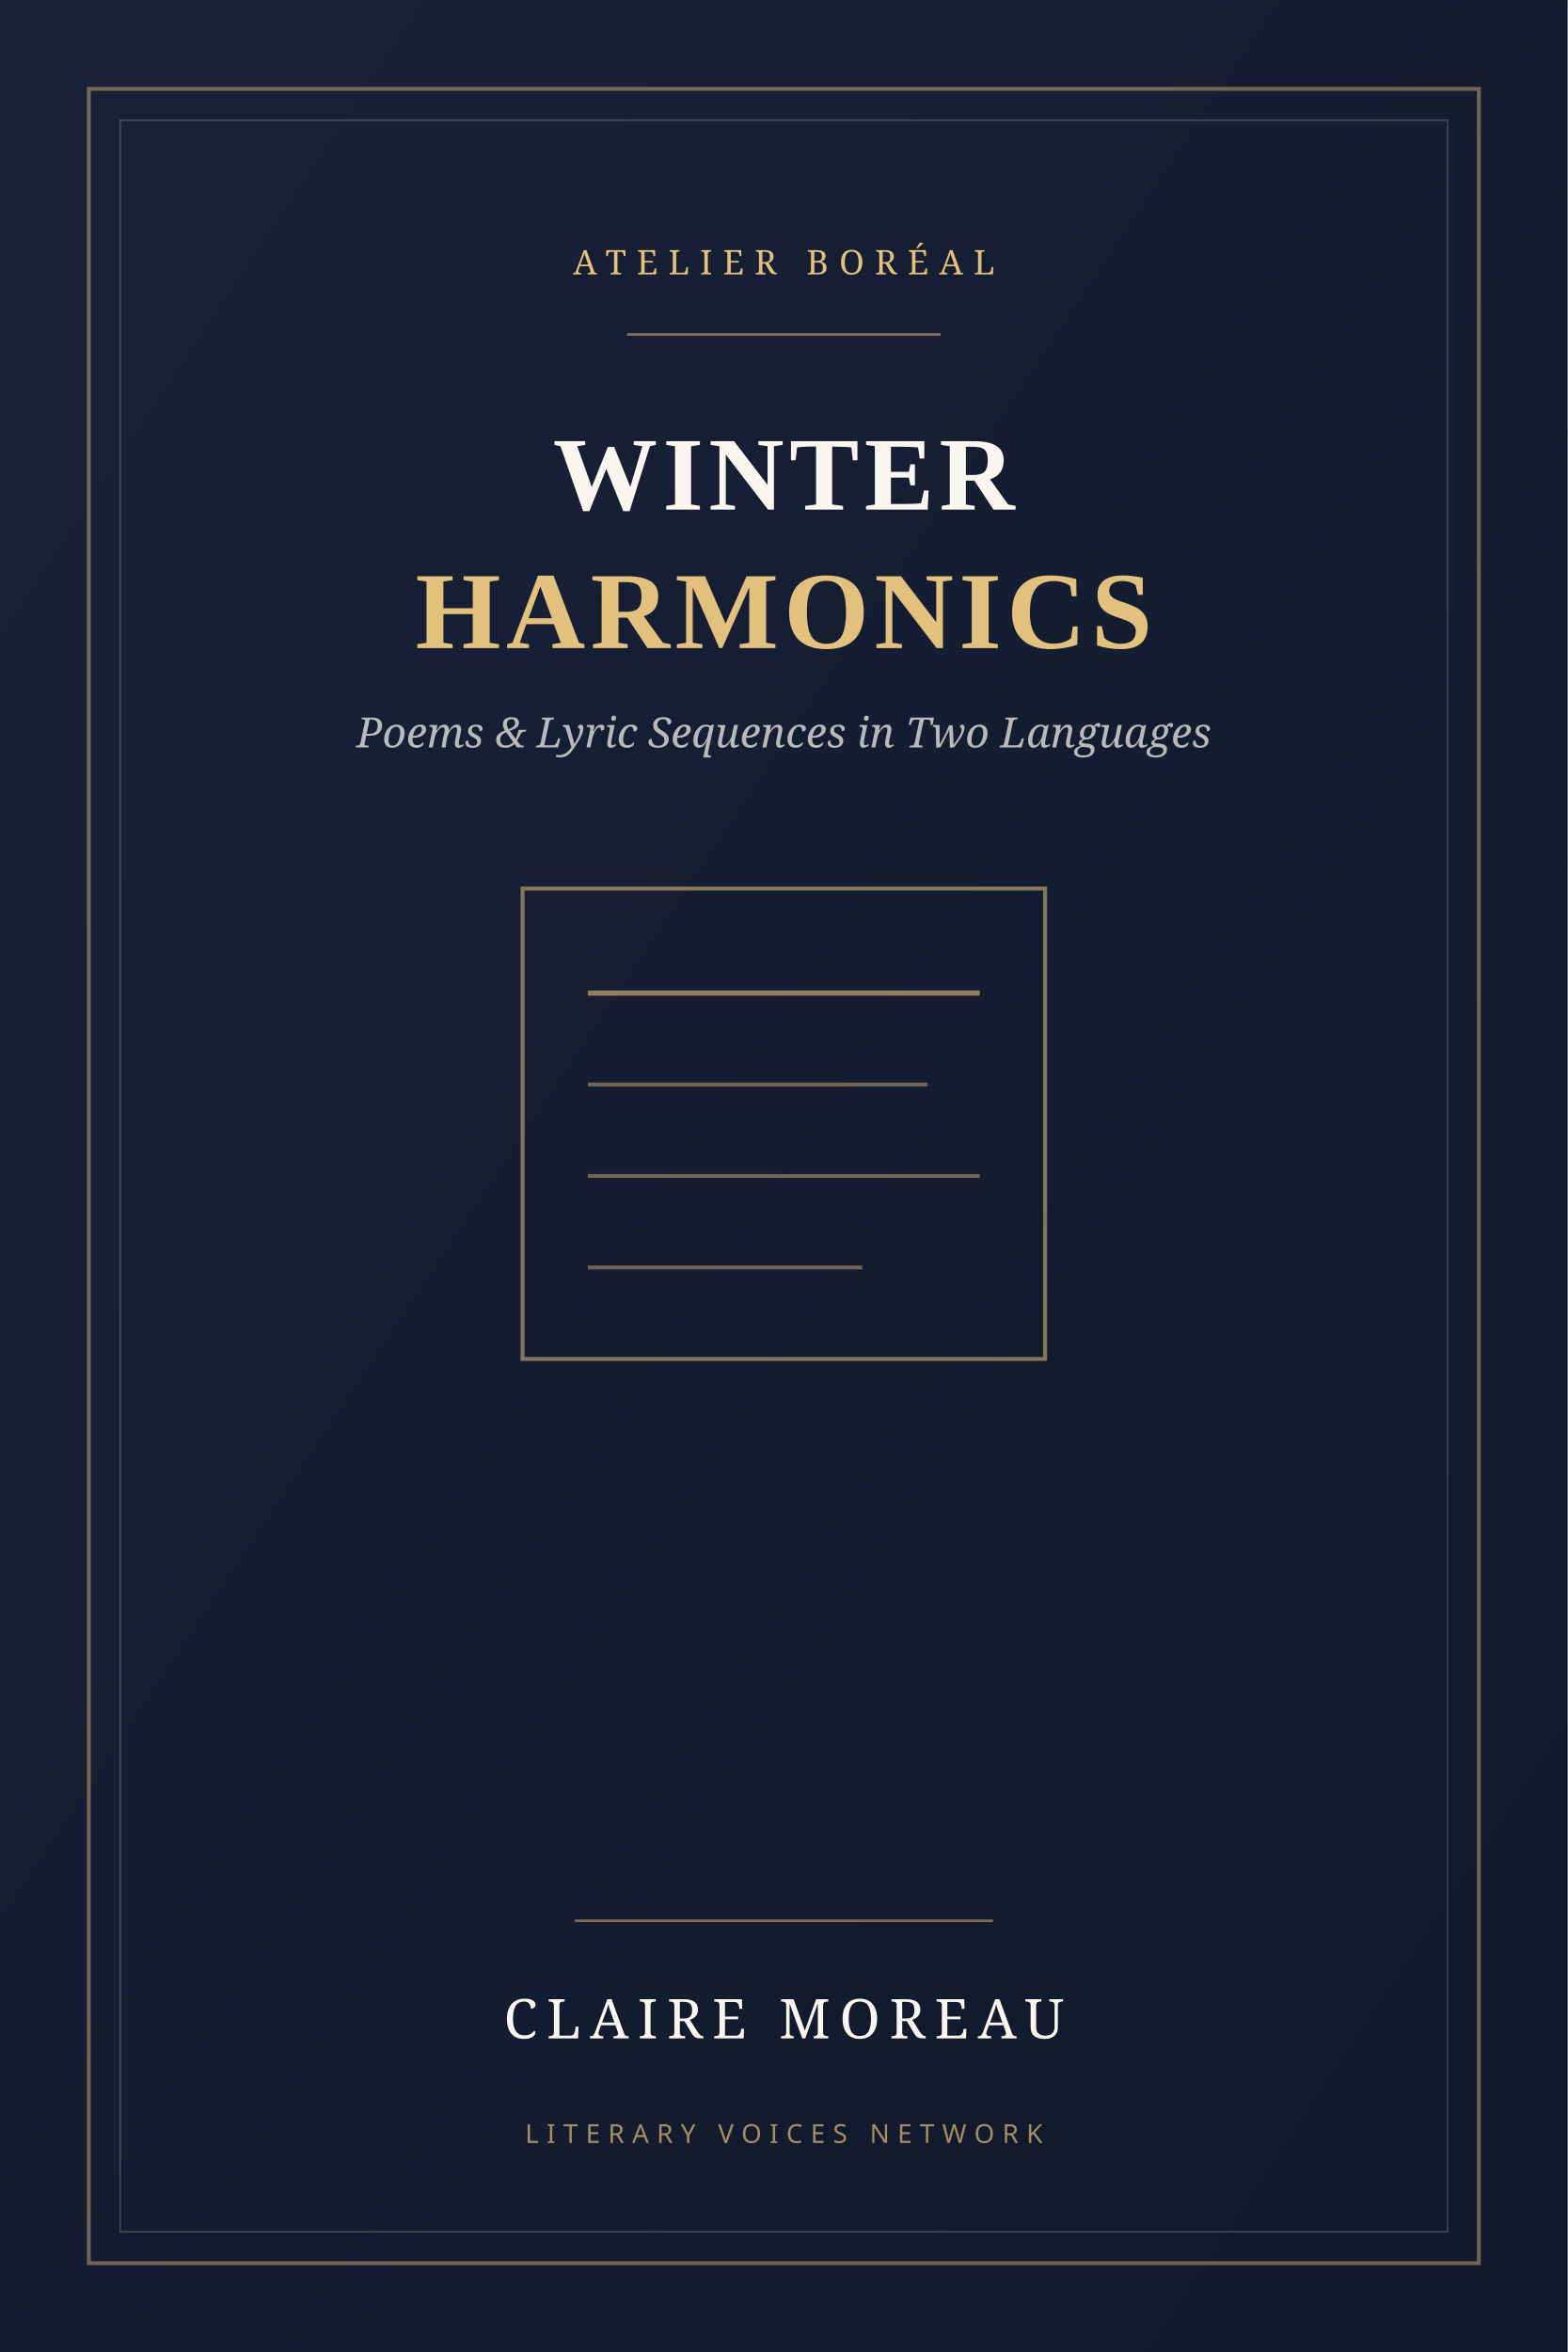
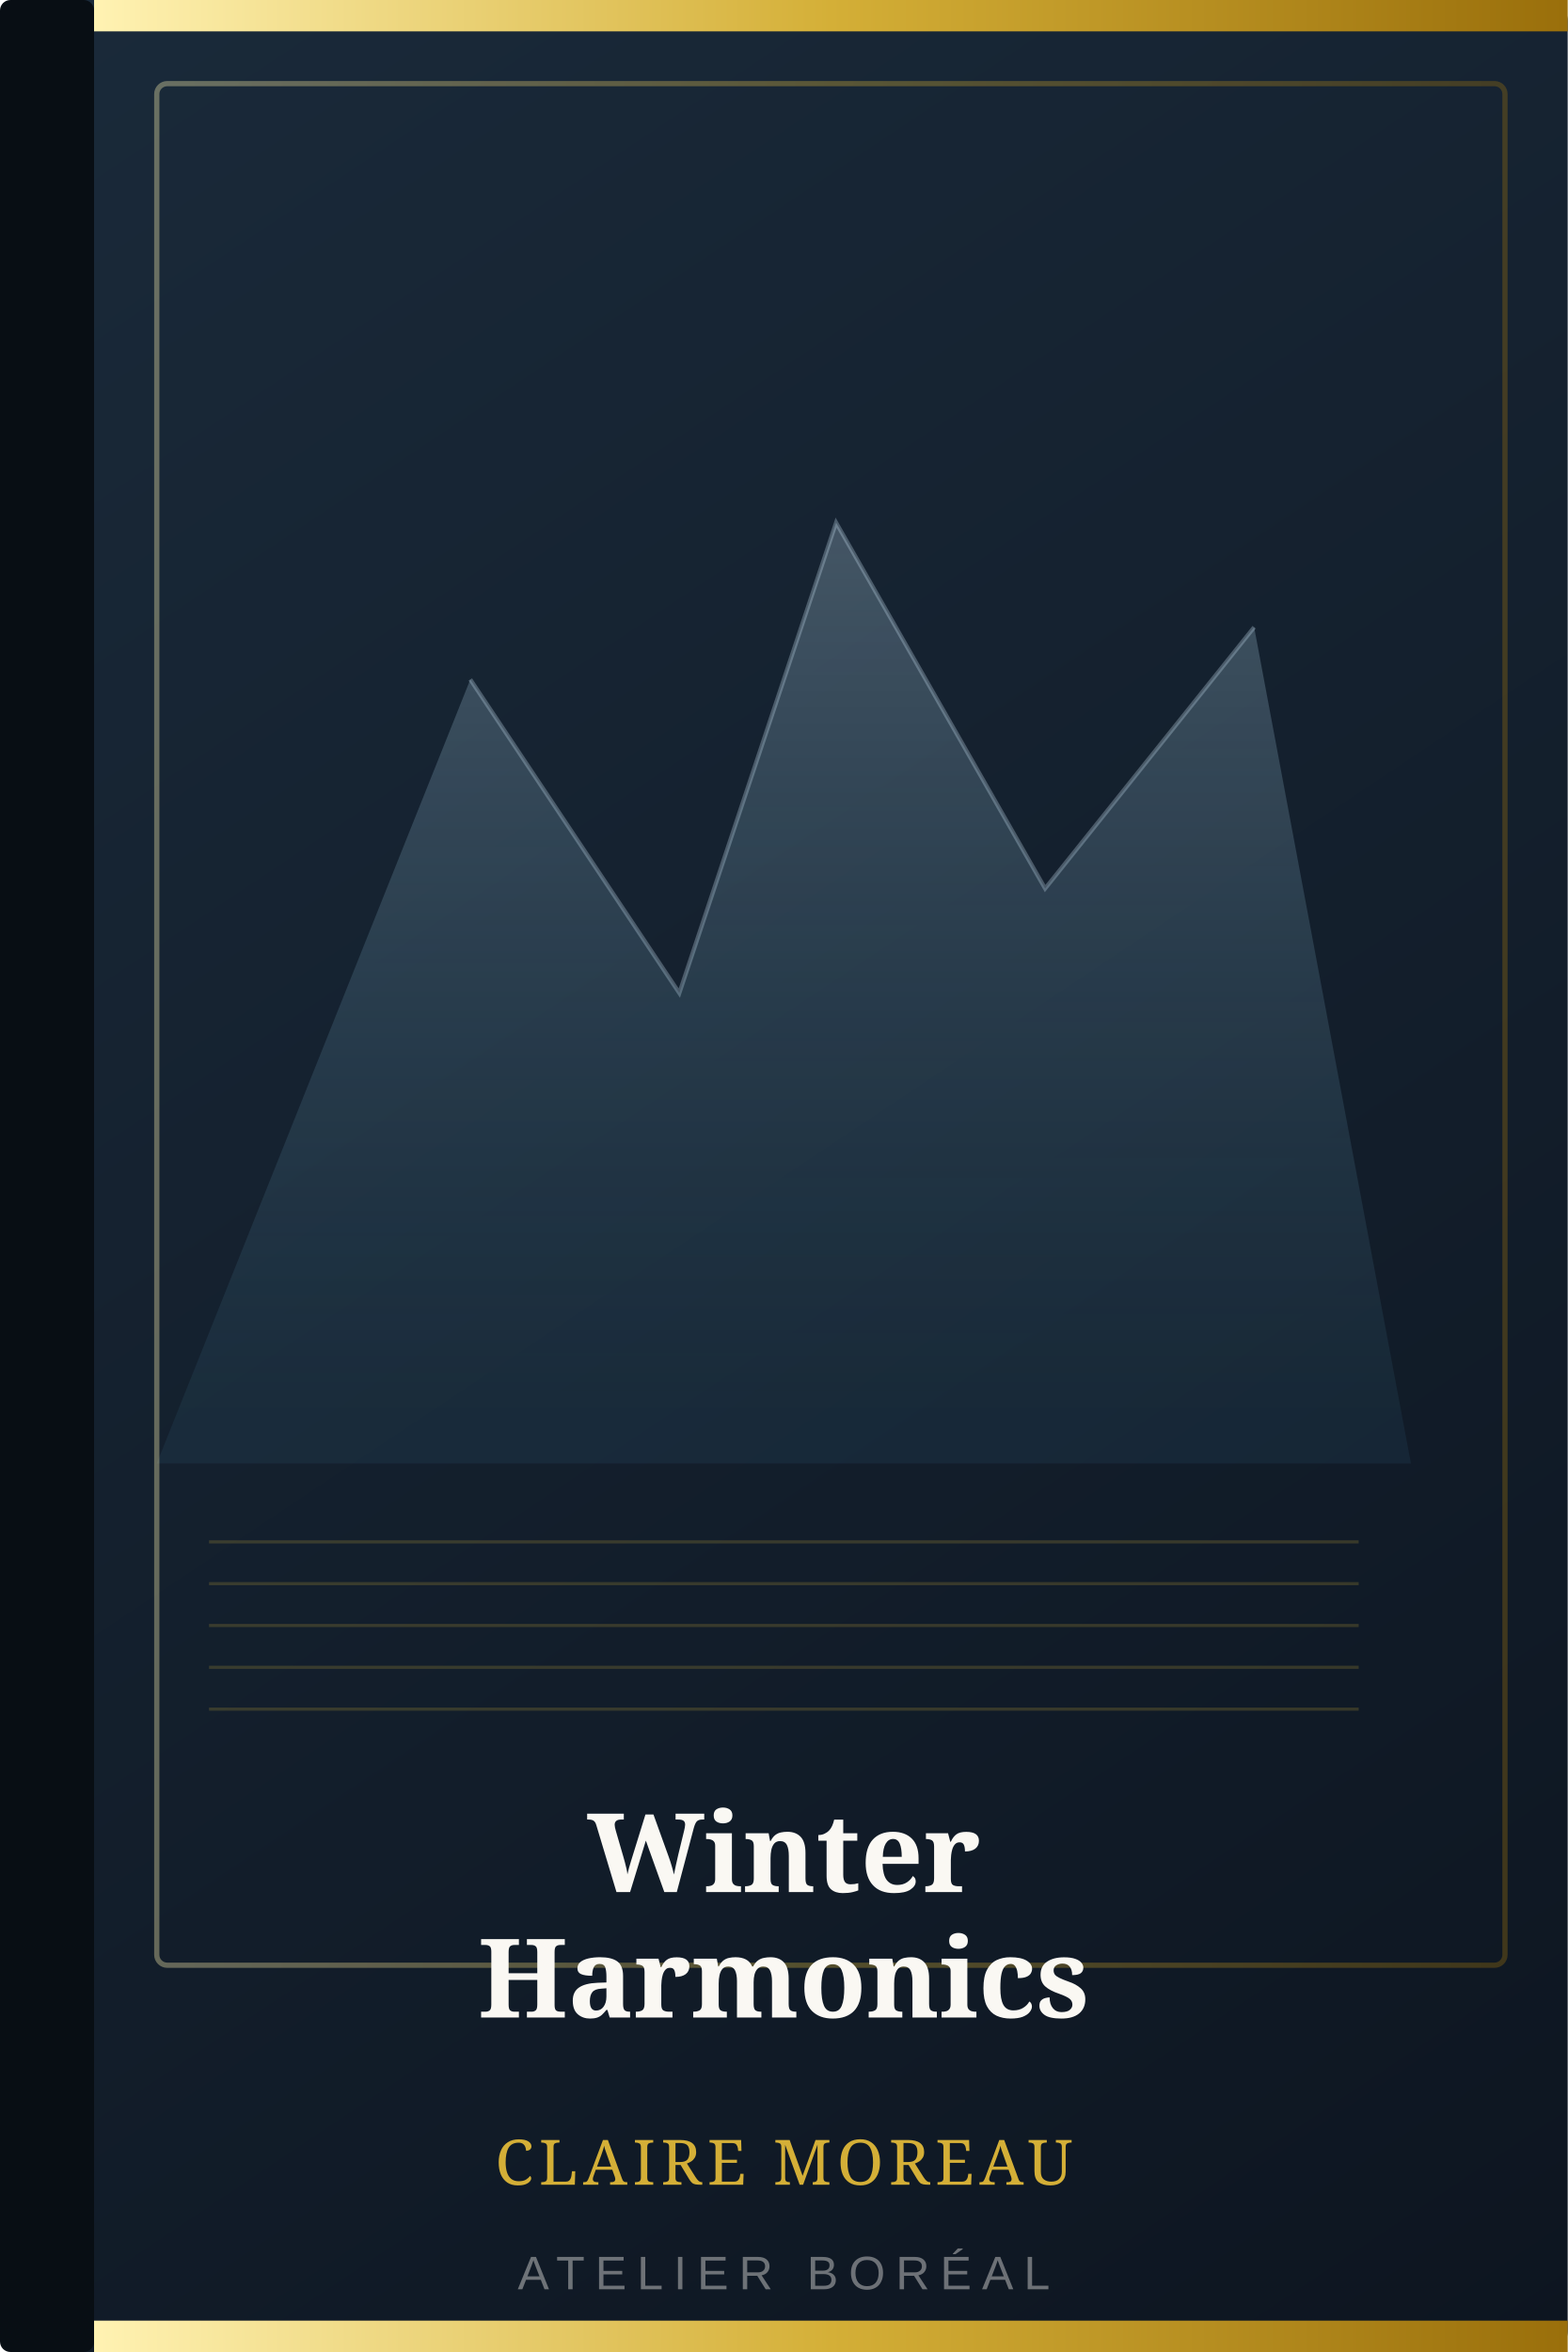
- <svg xmlns="http://www.w3.org/2000/svg" viewBox="0 0 600 900" width="600" height="900">
+ <svg xmlns="http://www.w3.org/2000/svg" viewBox="0 0 300 450" fill="none">
  <defs>
-     <linearGradient id="bg" x1="0%" y1="0%" x2="100%" y2="100%">
-       <stop offset="0%" stop-color="#1A2238" />
-       <stop offset="100%" stop-color="#0F172A" />
+     <linearGradient id="cover" x1="0" y1="0" x2="300" y2="450" gradientUnits="userSpaceOnUse">
+       <stop offset="0%" stop-color="#1a2a3a" />
+       <stop offset="100%" stop-color="#0d1520" />
+     </linearGradient>
+     <linearGradient id="gold" x1="0%" y1="0%" x2="100%" y2="0%">
+       <stop offset="0%" stop-color="#FFF2B2" />
+       <stop offset="50%" stop-color="#D4AF37" />
+       <stop offset="100%" stop-color="#9A6F0B" />
+     </linearGradient>
+     <linearGradient id="ice" x1="0" y1="80" x2="0" y2="270" gradientUnits="userSpaceOnUse">
+       <stop offset="0%" stop-color="#c8e0f0" stop-opacity="0.3" />
+       <stop offset="100%" stop-color="#4a90b0" stop-opacity="0.1" />
    </linearGradient>
  </defs>
-   <rect width="600" height="900" fill="url(#bg)" />
-   <rect x="34" y="34" width="532" height="832" fill="none" stroke="#E2C07D" stroke-width="1.5" stroke-opacity="0.45" />
-   <rect x="46" y="46" width="508" height="808" fill="none" stroke="#F9F6F0" stroke-width="0.6" stroke-opacity="0.2" />
-   <text x="300" y="105" text-anchor="middle" fill="#E2C07D" font-family="Georgia, serif" font-size="13" letter-spacing="4">ATELIER BORÉAL</text>
-   <line x1="240" y1="128" x2="360" y2="128" stroke="#E2C07D" stroke-width="1" stroke-opacity="0.5" />
-   <text x="300" y="195" text-anchor="middle" fill="#F9F6F0" font-family="Georgia, 'Times New Roman', serif" font-size="40" font-weight="bold" letter-spacing="2">WINTER</text>
-   <text x="300" y="248" text-anchor="middle" fill="#E2C07D" font-family="Georgia, 'Times New Roman', serif" font-size="42" font-weight="bold" letter-spacing="2">HARMONICS</text>
-   <text x="300" y="286" text-anchor="middle" fill="#F9F6F0" fill-opacity="0.72" font-family="Georgia, serif" font-style="italic" font-size="16">Poems &amp; Lyric Sequences in Two Languages</text>
-   <rect x="200" y="340" width="200" height="180" fill="none" stroke="#E2C07D" stroke-width="1.5" stroke-opacity="0.55" />
-   <line x1="225" y1="380" x2="375" y2="380" stroke="#E2C07D" stroke-width="2" stroke-opacity="0.6" />
-   <line x1="225" y1="415" x2="355" y2="415" stroke="#E2C07D" stroke-width="1.5" stroke-opacity="0.45" />
-   <line x1="225" y1="450" x2="375" y2="450" stroke="#E2C07D" stroke-width="1.5" stroke-opacity="0.45" />
-   <line x1="225" y1="485" x2="330" y2="485" stroke="#E2C07D" stroke-width="1.5" stroke-opacity="0.45" />
-   <line x1="220" y1="735" x2="380" y2="735" stroke="#E2C07D" stroke-width="1" stroke-opacity="0.5" />
-   <text x="300" y="780" text-anchor="middle" fill="#F9F6F0" font-family="Georgia, serif" font-size="21" letter-spacing="3.5">CLAIRE MOREAU</text>
-   <text x="300" y="820" text-anchor="middle" fill="#E2C07D" fill-opacity="0.7" font-family="sans-serif" font-size="10" letter-spacing="3">LITERARY VOICES NETWORK</text>
+   <rect width="300" height="450" rx="4" fill="url(#cover)" />
+   <rect width="18" height="450" rx="2" fill="#080e14" />
+   <rect x="18" y="0" width="282" height="6" fill="url(#gold)" />
+   <rect x="18" y="444" width="282" height="6" fill="url(#gold)" />
+   <path d="M30 280 L90 130 L130 190 L160 100 L200 170 L240 120 L270 280 Z" fill="url(#ice)" />
+   <path d="M90 130 L130 190 L160 100 L200 170 L240 120" stroke="#c8e0f0" stroke-width="0.8" stroke-opacity="0.3" fill="none" />
+   <g stroke="#D4AF37" stroke-opacity="0.2" stroke-width="0.6">
+     <line x1="40" y1="295" x2="260" y2="295" />
+     <line x1="40" y1="303" x2="260" y2="303" />
+     <line x1="40" y1="311" x2="260" y2="311" />
+     <line x1="40" y1="319" x2="260" y2="319" />
+     <line x1="40" y1="327" x2="260" y2="327" />
+   </g>
+   <rect x="30" y="16" width="258" height="360" rx="2" stroke="url(#gold)" stroke-width="1" fill="none" stroke-opacity="0.35" />
+   <text x="150" y="362" text-anchor="middle" font-family="Georgia, serif" font-size="21" font-weight="bold" fill="#FAF8F3">Winter</text>
+   <text x="150" y="386" text-anchor="middle" font-family="Georgia, serif" font-size="21" font-weight="bold" fill="#FAF8F3">Harmonics</text>
+   <line x1="80" y1="398" x2="220" y2="398" stroke="url(#gold)" stroke-width="1" />
+   <text x="150" y="418" text-anchor="middle" font-family="Georgia, serif" font-size="12" fill="#D4AF37" letter-spacing="1">CLAIRE MOREAU</text>
+   <text x="150" y="438" text-anchor="middle" font-family="Arial, sans-serif" font-size="9" fill="#FAF8F3" fill-opacity="0.4" letter-spacing="2">ATELIER BORÉAL</text>
</svg>
